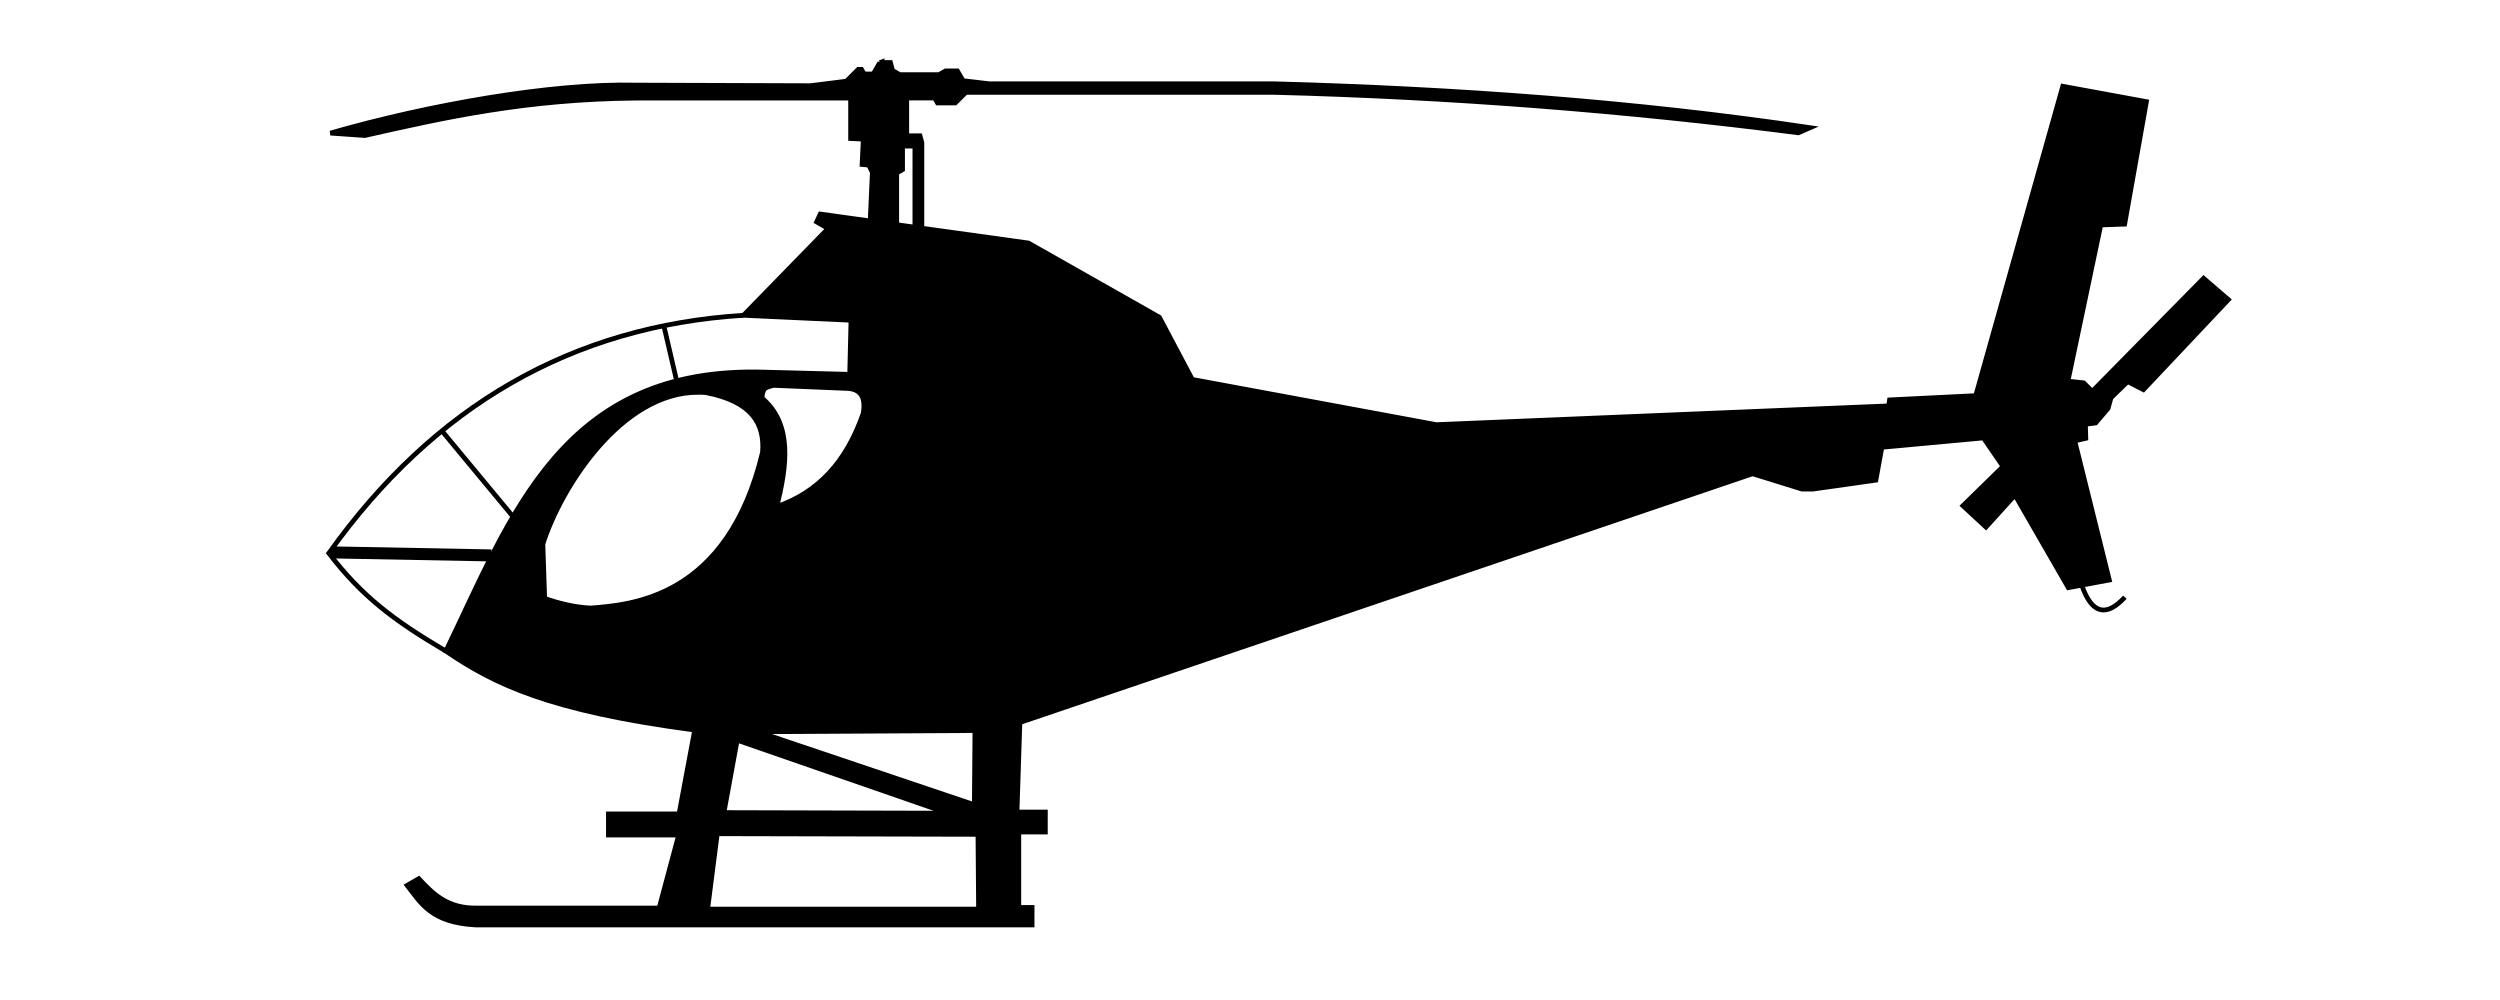
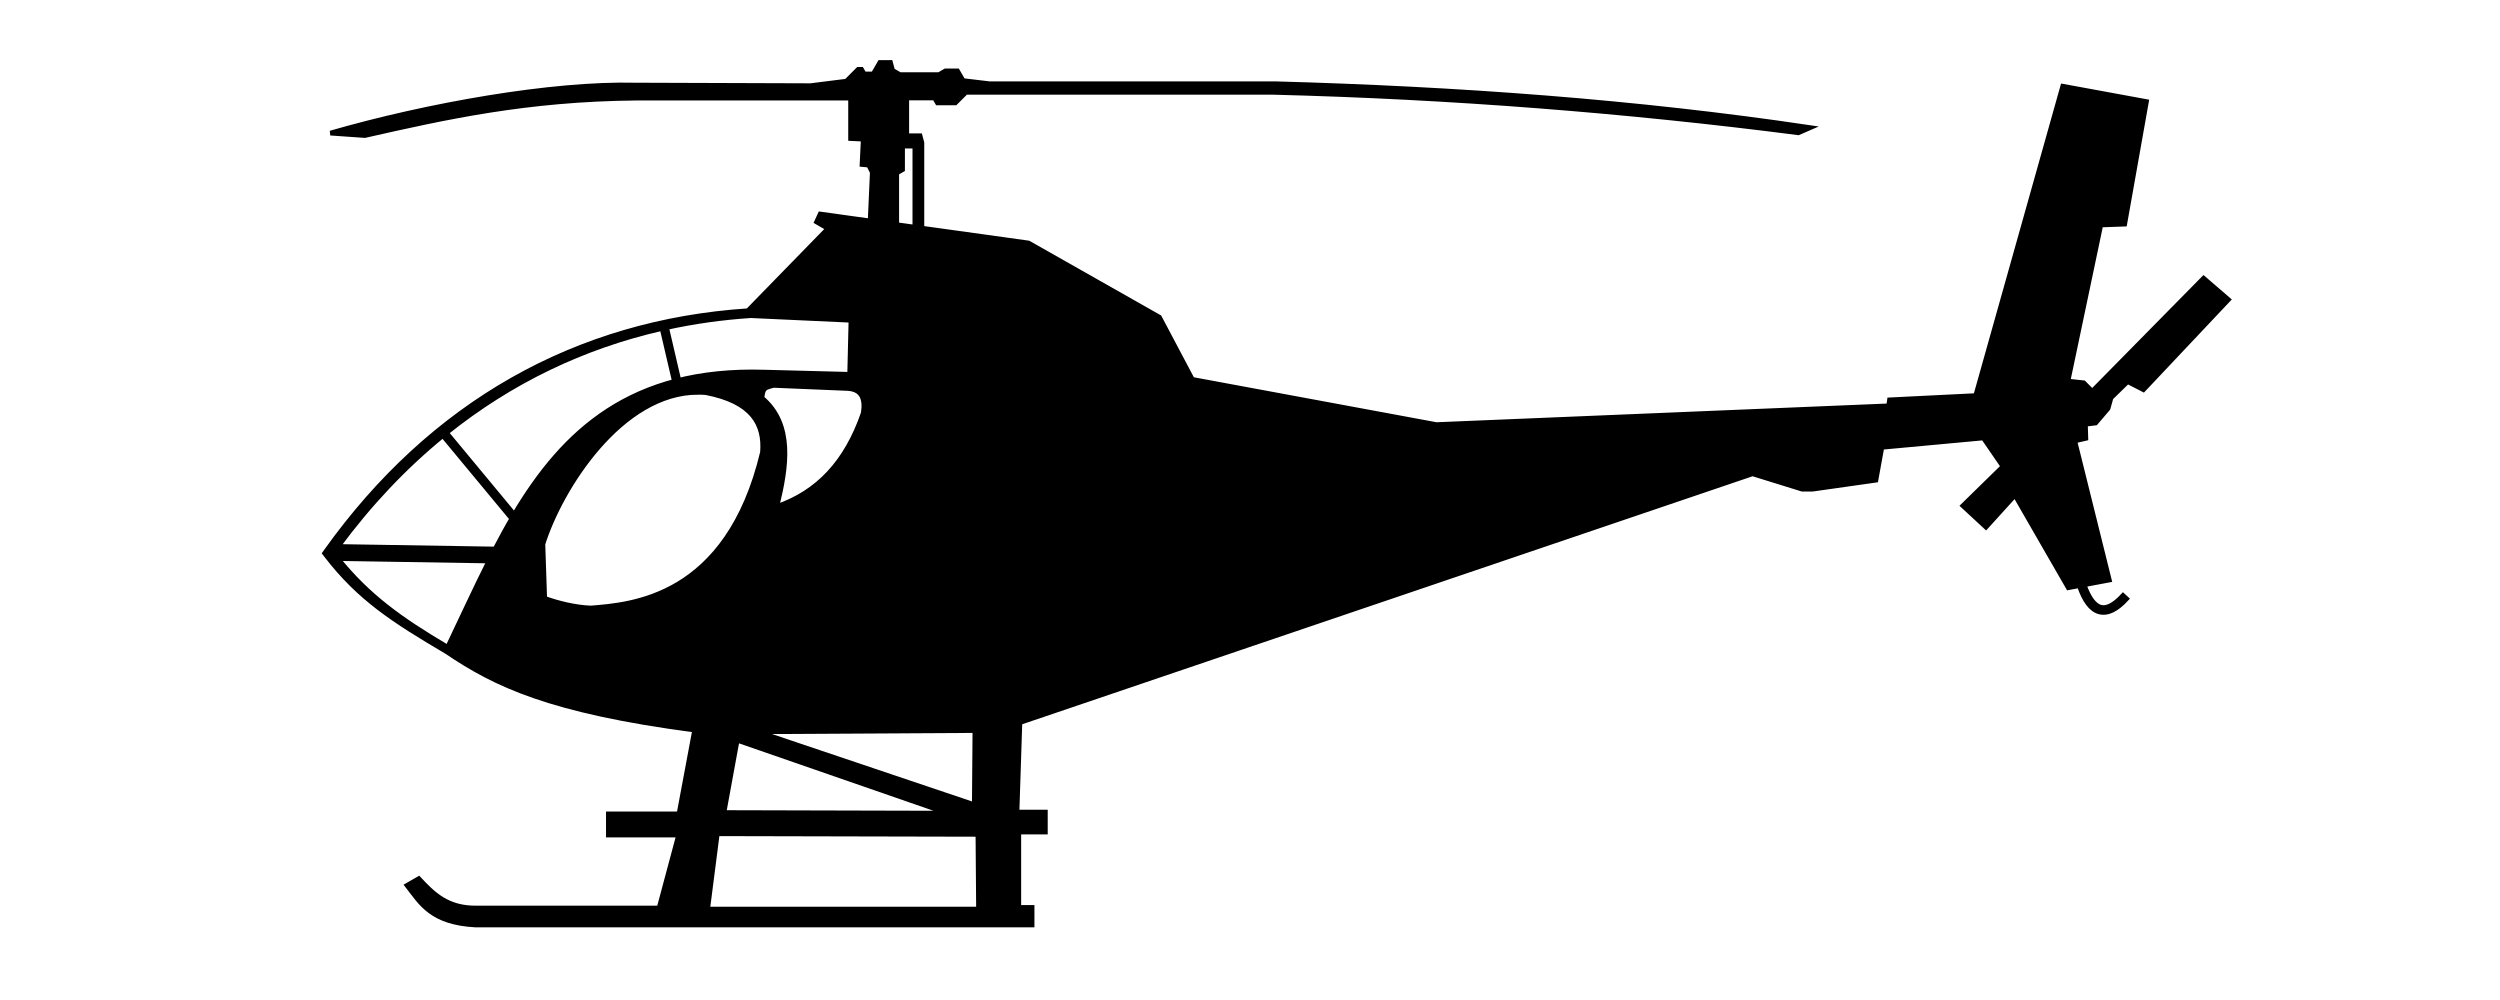
<svg xmlns="http://www.w3.org/2000/svg" width="250mm" height="100mm" version="1.1" viewBox="0 0 250 100">
-   <g transform="translate(0,-197)" stroke="#000">
-     <path transform="matrix(.26458 0 0 .26458 0 197)" d="m332.56 23.631-2.504 4.336h-3.451l-0.996-1.728h-1.256l-4.447 4.449-13.57 1.709-66.145-0.227c-31.662-0.785-78.76 7.588-115.3 18.133l13 0.912c30.506-6.918 61.138-13.76 102.64-14.141h80.971v15.281l4.789 0.227-0.457 9.58 2.51 0.229 1.369 2.736-0.818 18.402-18.871-2.627-1.369 2.967 4.336 2.508-31.975 32.785 40.625 1.877-0.494 20.455-32.105-0.836c-76.394-2.422-95.657 54.018-120.53 105.43 18.296 12.452 38.884 22.565 94.068 29.83l-5.932 31.701h-26.686v7.967h26.559l-7.398 27.617h-68.881c-11.213 0.195-16.623-5.415-21.951-11.105l-4.398 2.539c5.214 6.692 9.072 14.065 25.893 14.953h210.29v-6.615h-5.018v-28.51h10.037v-7.529h-10.721l1.103-33.857 276.92-94.025 18.705 5.807h4.031l23.871-3.387 2.258-12.418 38.385-3.549 7.42 10.805-15.16 14.836 8.707 8.064 10.969-12.094 20.158 34.998 15.484-2.904-13.062-52.576 4.189-0.967-0.158-5.324 3.869-0.484 4.68-5.482 1.129-4.031 6.289-6.129 5.967 3.062 32.094-34.031-9.352-8.06-42.098 42.738-3.225-3.225-5.965-0.646 12.418-59.031 9.031-0.32 8.225-46.287-31.611-5.807-32.902 116.93-32.576 1.613-0.322 2.258-170.96 7.098-92.25-17.098-12.438-23.502-49.494-28.053-40.279-5.606v-32.299l-0.701-2.619h-5.018v-14.293h10.559l1.074 1.861h6.727l4.002-4.002h116.28c67.039 1.718 133.14 6.885 198.35 15.293l4.447-1.938c-65.799-9.787-133.48-14.69-202.31-16.58h-107.9l-9.951-1.185-2.121-3.674h-4.514l-2.443 1.412h-14.803l-2.754-1.59-0.805-3.002h-3.996zm8.559 31.574h4.676v30.674l-6.881-0.957v-19.549l2.205-1.272v-8.896zm-48.812 90.436 27.371 1.139c5.986 0.048 7.496 3.729 6.615 9.354-6.421 18.649-17.258 30.006-32.695 35.344 3.705-14.975 6.197-31.105-5.623-41.045 0.393-4.064 1.208-3.847 4.332-4.791zm-28.389 2.617c0.942 0.002 1.891 0.04 2.846 0.121 17.582 3.401 22.282 11.895 21.439 22.58-13.227 55.277-49.734 57.628-64.922 58.857-5.941-0.238-12.497-1.863-17.418-3.66l-0.684-20.529c6.645-21.044 29.539-57.42 58.738-57.367v-0.002zm104.57 127.85-0.225 28.055-81.885-27.6 82.109-0.455zm-89.865 3.648 79.604 27.6-84.619-0.229 5.016-27.371zm-7.523 35.354 98.533 0.23 0.225 28.279h-102.41l3.648-28.51z" stroke-width="1.806px" />
-     <path d="m44.586 262.11c-5.266-3.107-8.398-5.486-11.703-9.792 10.53-14.757 24.341-22.712 41.469-23.79" fill="none" stroke-width=".478px" />
-     <path d="m44.234 240.14 7.041 8.492" fill="none" stroke-width=".478px" />
-     <path d="m66.386 229.59 1.237 5.311" fill="none" stroke-width=".478px" />
-     <path d="m212.49 256.72c-1.877 2.032-3.323 1.669-4.315-1.207" fill="none" stroke-width=".478px" />
-     <path d="m33.2 252.24 15.934 0.302" fill="none" stroke-width="1.201" />
-   </g>
+   <path d="m87.989 6.252-0.662 1.147h-0.913l-0.264-0.457h-0.332l-1.177 1.177-3.591 0.452-17.501-0.06c-8.377-0.208-20.838 2.008-30.506 4.798l3.44 0.241c8.071-1.83 16.176-3.641 27.156-3.741h21.423v4.043l1.267 0.06-0.121 2.535 0.664 0.06 0.362 0.724-0.217 4.869-4.993-0.695-0.362 0.785 1.147 0.664-8.019 8.223c-17.14 1.13-31.636 9.274-42.179 24.048l-0.143 0.202 0.148 0.193c3.333 4.343 6.787 6.542 12.065 9.657 4.817 3.264 10.288 5.917 24.79 7.826l-1.569 8.388h-7.061v2.108h7.027l-1.958 7.307h-18.225c-2.967 0.051-4.398-1.433-5.808-2.938l-1.164 0.672c1.38 1.771 2.4 3.721 6.851 3.956h55.64v-1.75h-1.328v-7.543h2.656v-1.992h-2.837l0.292-8.958 73.269-24.878 4.949 1.536h1.067l6.316-0.896 0.597-3.286 10.156-0.939 1.963 2.859-4.011 3.925 2.304 2.134 2.902-3.2 5.333 9.26 1.287-0.241-0.179 0.061c0.507 1.469 1.142 2.365 1.99 2.596 0.424 0.116 0.879 0.046 1.332-0.179 0.453-0.226 0.912-0.603 1.394-1.125l-0.351-0.325c-0.457 0.494-0.881 0.834-1.258 1.022-0.377 0.188-0.696 0.227-0.992 0.147-0.586-0.16-1.164-0.872-1.647-2.251l2.52-0.473-3.456-13.911 1.109-0.256-0.042-1.409 1.024-0.128 1.238-1.451 0.299-1.067 1.664-1.622 1.579 0.81 8.492-9.004-2.474-2.133-11.138 11.308-0.853-0.853-1.578-0.171 3.286-15.619 2.389-0.085 2.176-12.247-8.364-1.536-8.705 30.937-8.619 0.427-0.085 0.597-45.233 1.878-24.408-4.524-3.291-6.218-13.095-7.422-10.657-1.483v-8.546l-0.186-0.693h-1.328v-3.782h2.794l0.284 0.492h1.78l1.059-1.059h30.767c17.737 0.455 35.226 1.822 52.481 4.046l1.177-0.513c-17.409-2.59-35.316-3.887-53.529-4.387h-28.548l-2.633-0.314-0.561-0.972h-1.194l-0.646 0.374h-3.917l-0.729-0.421-0.213-0.794zm2.264 8.354h1.237v8.116l-1.821-0.253v-5.172l0.583-0.336zm-15.176 16.956 10.023 0.463-0.131 5.412-8.495-0.221c-13.35-0.423-20.104 5.949-25.049 14.243l-6.789-8.187c6.392-5.126 13.65-8.63 21.575-10.429l1.191 5.109 0.438-0.102-1.188-5.103c2.732-0.597 5.542-0.995 8.423-1.185zm2.261 6.972 7.242 0.301c1.584 0.013 1.983 0.987 1.75 2.475-1.699 4.934-4.566 7.939-8.651 9.351 0.98-3.962 1.639-8.23-1.488-10.86 0.104-1.075 0.32-1.018 1.146-1.268zm-7.511 0.692c0.249 5.29e-4 0.5 0.011 0.753 0.032 4.652 0.9 5.896 3.147 5.673 5.974-3.5 14.625-13.159 15.247-17.177 15.573-1.572-0.063-3.307-0.493-4.609-0.968l-0.181-5.432c1.758-5.568 7.816-15.192 15.541-15.178zm-25.542 4.324 6.817 8.221 0.274-0.227c-0.648 1.091-1.263 2.215-1.86 3.361l-15.721-0.253c3.154-4.275 6.664-7.982 10.491-11.101zm-10.518 12.302 15.138 0.243c-1.425 2.826-2.755 5.757-4.141 8.638-4.847-2.868-7.954-5.128-10.997-8.881zm63.727 17.2-0.059 7.423-21.665-7.302zm-23.777 0.965 21.062 7.302-22.389-0.06zm-1.991 9.354 26.07 0.061 0.059 7.482h-27.095z" stroke="#000" stroke-width=".478px" />
</svg>
